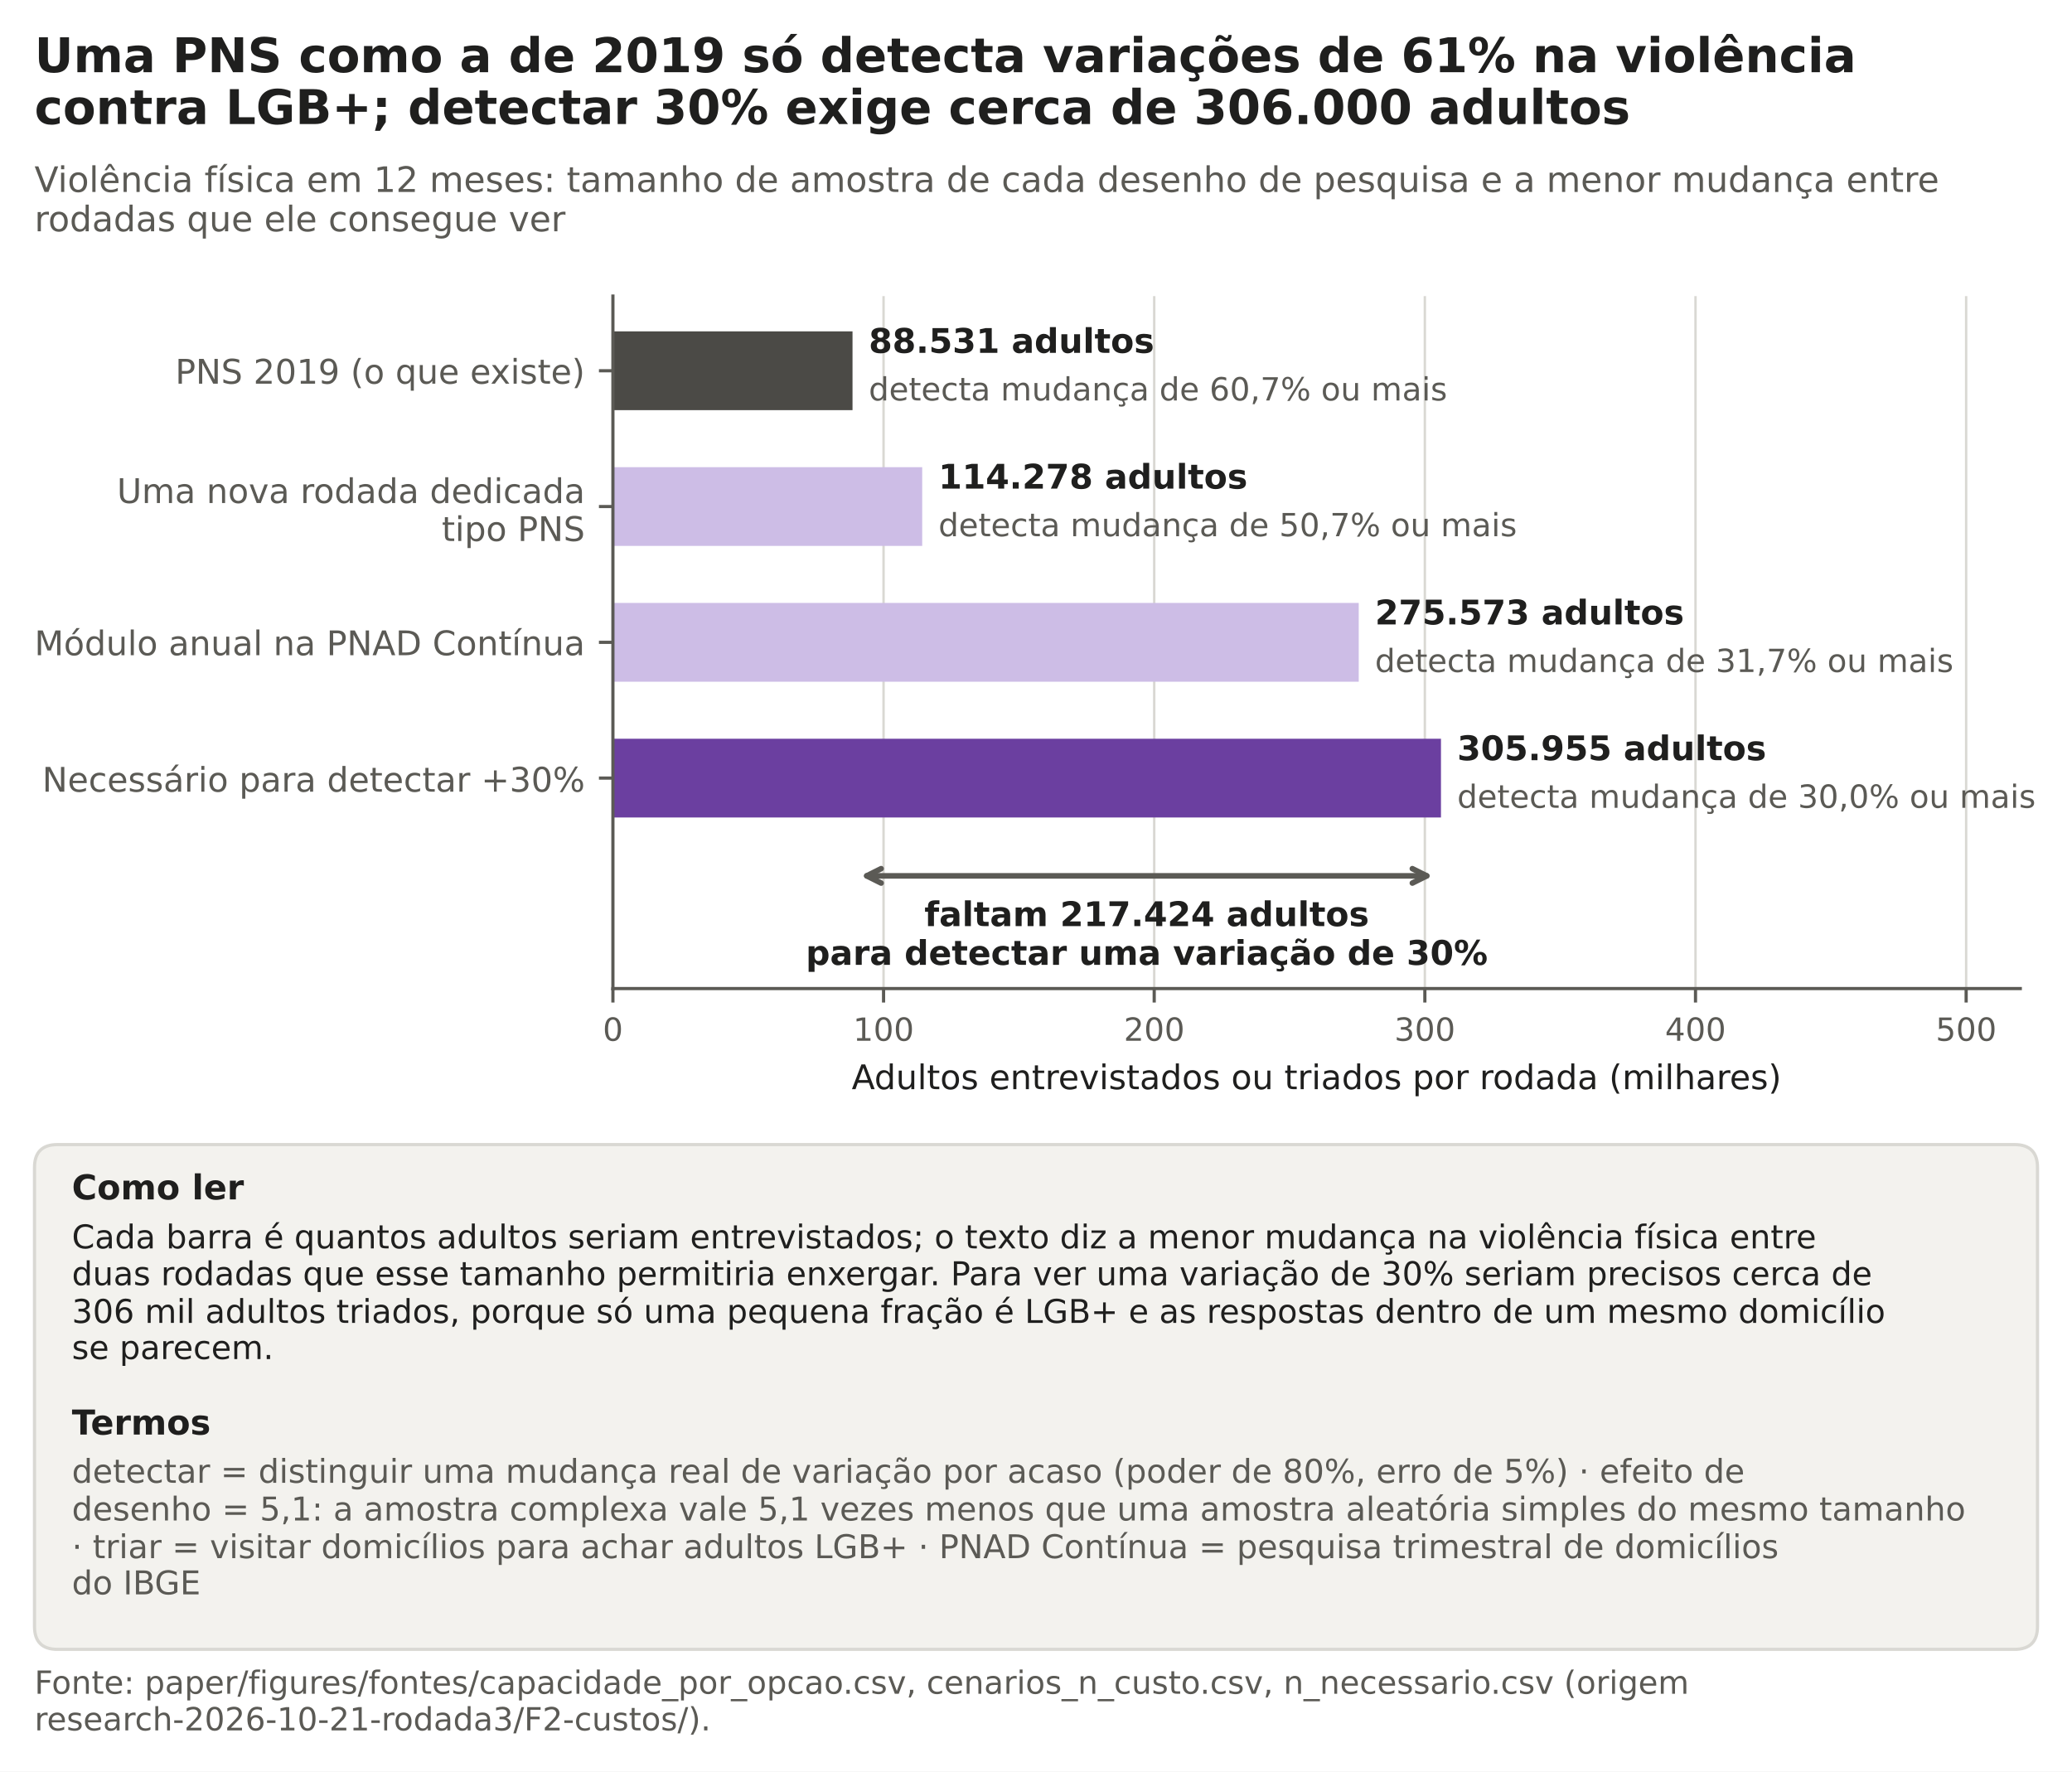
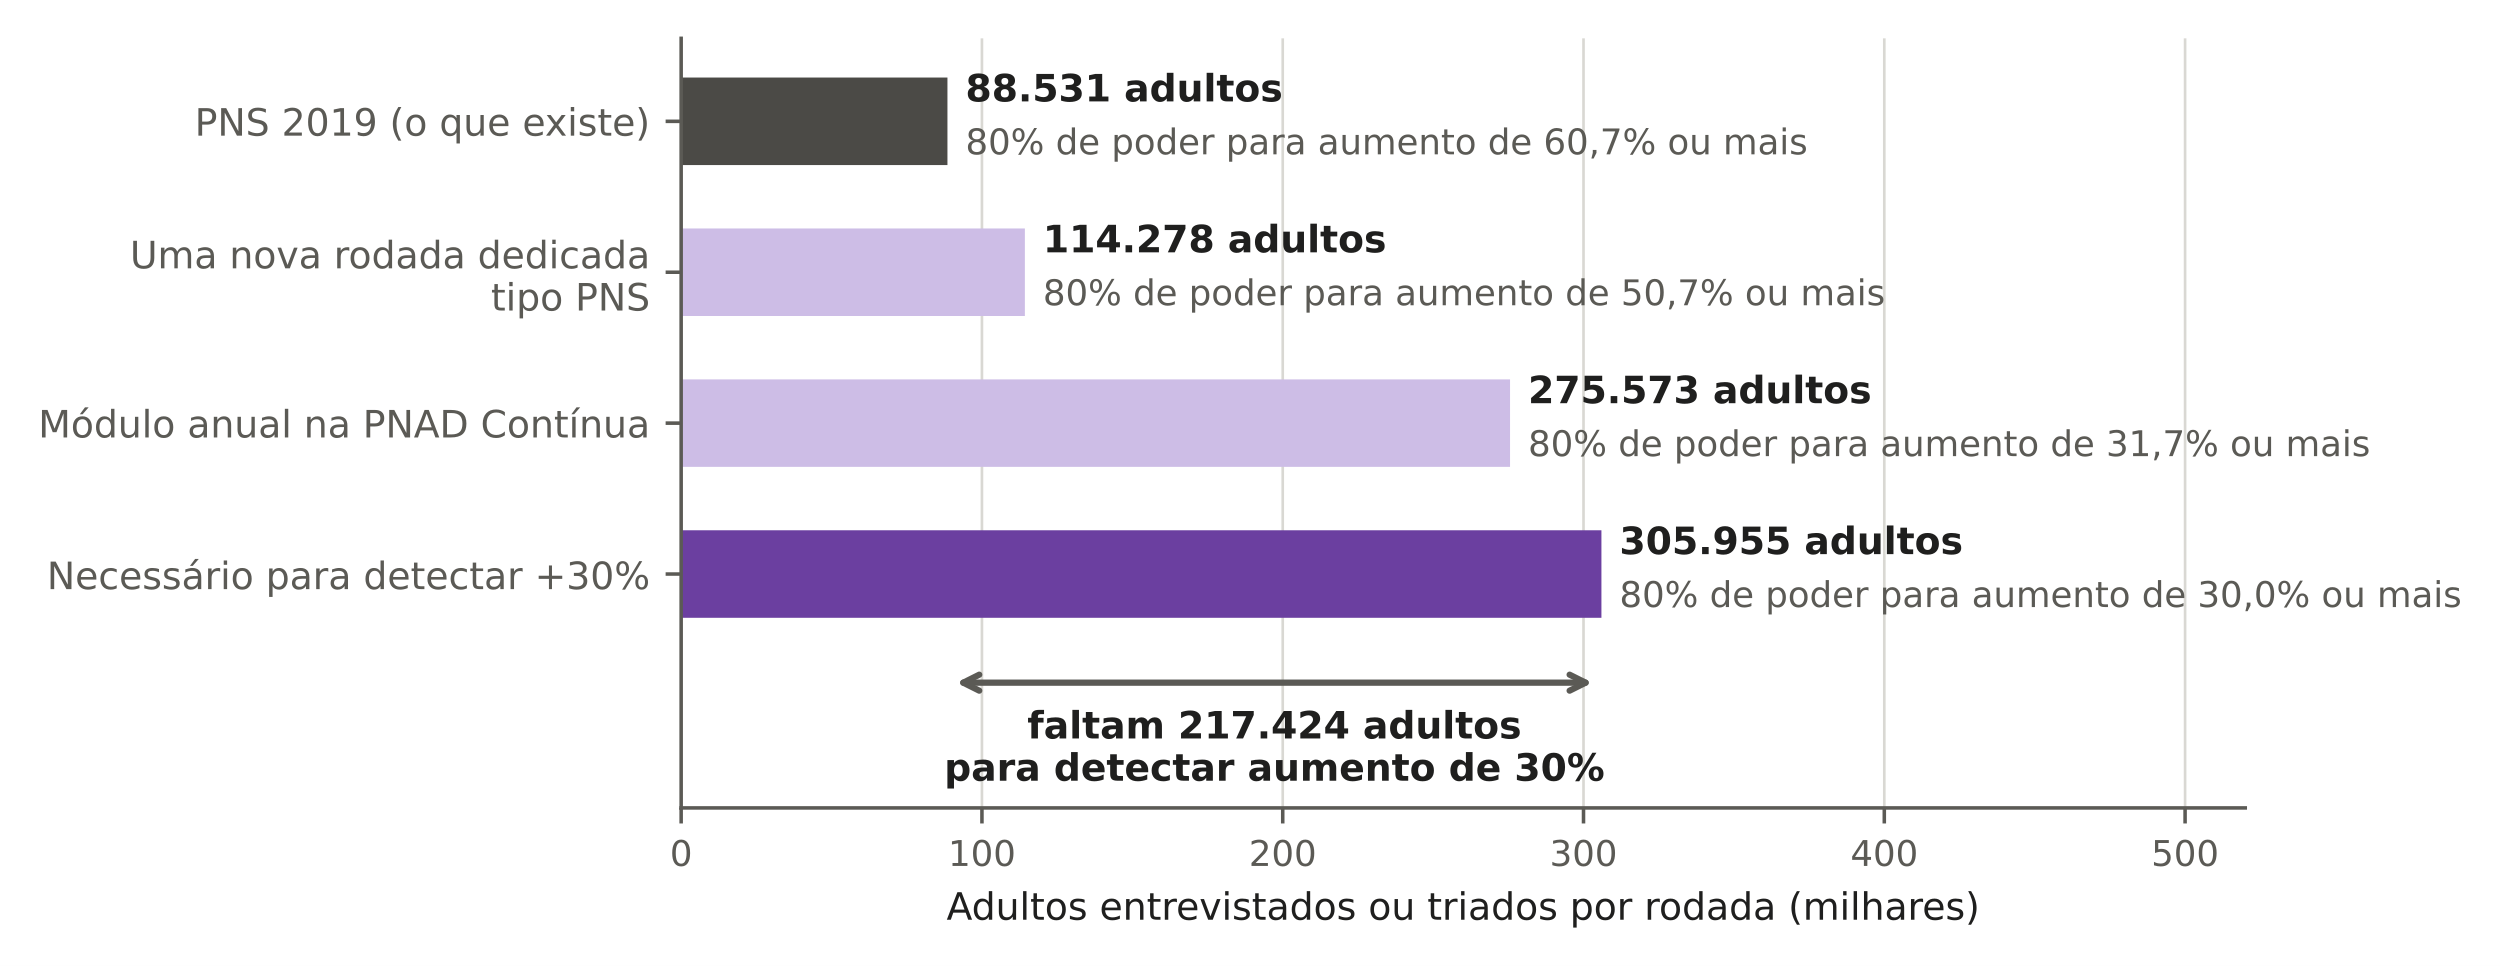
- <svg xmlns="http://www.w3.org/2000/svg" xmlns:xlink="http://www.w3.org/1999/xlink" width="518.987pt" height="443.723pt" viewBox="0 0 518.987 443.723" version="1.1">
+ <svg xmlns="http://www.w3.org/2000/svg" xmlns:xlink="http://www.w3.org/1999/xlink" width="563.447pt" height="217.697pt" viewBox="0 0 563.447 217.697" version="1.1">
  <defs>
    <style type="text/css">*{stroke-linejoin: round; stroke-linecap: butt}</style>
  </defs>
  <g id="figure_1">
    <g id="patch_1">
-       <path d="M 0 443.723  L 518.987 443.723  L 518.987 -0  L 0 -0  z " style="fill: #ffffff" />
+       <path d="M 0 217.697  L 563.447 217.697  L 563.447 0  L 0 0  z " style="fill: #ffffff" />
    </g>
    <g id="axes_1">
      <g id="patch_2">
-         <path d="M 153.52 247.608  L 506.032 247.608  L 506.032 74.16  L 153.52 74.16  z " style="fill: #ffffff" />
+         <path d="M 153.518 182.088  L 506.03 182.088  L 506.03 8.64  L 153.518 8.64  z " style="fill: #ffffff" />
      </g>
      <g id="matplotlib.axis_1">
        <g id="xtick_1">
          <g id="line2d_1">
-             <path d="M 153.52 247.608  L 153.52 74.16  " clip-path="url(#p0603f027b3)" style="fill: none; stroke: #d9d8d3; stroke-width: 0.6; stroke-linecap: square" />
+             <path d="M 153.518 182.088  L 153.518 8.64  " clip-path="url(#pc27c22333c)" style="fill: none; stroke: #d9d8d3; stroke-width: 0.6; stroke-linecap: square" />
          </g>
          <g id="line2d_2">
            <defs>
              <path id="m3df62e9e97" d="M 0 0  L 0 3.5  " style="stroke: #5b5a55; stroke-width: 0.8" />
            </defs>
            <g>
-               <use xlink:href="#m3df62e9e97" x="153.52" y="247.608" style="fill: #5b5a55; stroke: #5b5a55; stroke-width: 0.8" />
+               <use xlink:href="#m3df62e9e97" x="153.518" y="182.088" style="fill: #5b5a55; stroke: #5b5a55; stroke-width: 0.8" />
            </g>
          </g>
          <g id="text_1">
-             <text style="font-size: 8px; font-family: 'DejaVu Sans'; text-anchor: middle; fill: #5b5a55" x="153.52" y="260.687" transform="rotate(-0 153.52 260.6868)">0</text>
+             <text style="font-size: 8px; font-family: 'DejaVu Sans'; text-anchor: middle; fill: #5b5a55" x="153.518" y="195.167" transform="rotate(-0 153.518 195.1668)">0</text>
          </g>
        </g>
        <g id="xtick_2">
          <g id="line2d_3">
-             <path d="M 221.311 247.608  L 221.311 74.16  " clip-path="url(#p0603f027b3)" style="fill: none; stroke: #d9d8d3; stroke-width: 0.6; stroke-linecap: square" />
+             <path d="M 221.309 182.088  L 221.309 8.64  " clip-path="url(#pc27c22333c)" style="fill: none; stroke: #d9d8d3; stroke-width: 0.6; stroke-linecap: square" />
          </g>
          <g id="line2d_4">
            <g>
-               <use xlink:href="#m3df62e9e97" x="221.311" y="247.608" style="fill: #5b5a55; stroke: #5b5a55; stroke-width: 0.8" />
+               <use xlink:href="#m3df62e9e97" x="221.309" y="182.088" style="fill: #5b5a55; stroke: #5b5a55; stroke-width: 0.8" />
            </g>
          </g>
          <g id="text_2">
-             <text style="font-size: 8px; font-family: 'DejaVu Sans'; text-anchor: middle; fill: #5b5a55" x="221.311" y="260.687" transform="rotate(-0 221.3108 260.6868)">100</text>
+             <text style="font-size: 8px; font-family: 'DejaVu Sans'; text-anchor: middle; fill: #5b5a55" x="221.309" y="195.167" transform="rotate(-0 221.3087 195.1668)">100</text>
          </g>
        </g>
        <g id="xtick_3">
          <g id="line2d_5">
-             <path d="M 289.102 247.608  L 289.102 74.16  " clip-path="url(#p0603f027b3)" style="fill: none; stroke: #d9d8d3; stroke-width: 0.6; stroke-linecap: square" />
+             <path d="M 289.1 182.088  L 289.1 8.64  " clip-path="url(#pc27c22333c)" style="fill: none; stroke: #d9d8d3; stroke-width: 0.6; stroke-linecap: square" />
          </g>
          <g id="line2d_6">
            <g>
-               <use xlink:href="#m3df62e9e97" x="289.102" y="247.608" style="fill: #5b5a55; stroke: #5b5a55; stroke-width: 0.8" />
+               <use xlink:href="#m3df62e9e97" x="289.1" y="182.088" style="fill: #5b5a55; stroke: #5b5a55; stroke-width: 0.8" />
            </g>
          </g>
          <g id="text_3">
-             <text style="font-size: 8px; font-family: 'DejaVu Sans'; text-anchor: middle; fill: #5b5a55" x="289.102" y="260.687" transform="rotate(-0 289.1015 260.6868)">200</text>
+             <text style="font-size: 8px; font-family: 'DejaVu Sans'; text-anchor: middle; fill: #5b5a55" x="289.1" y="195.167" transform="rotate(-0 289.0995 195.1668)">200</text>
          </g>
        </g>
        <g id="xtick_4">
          <g id="line2d_7">
-             <path d="M 356.892 247.608  L 356.892 74.16  " clip-path="url(#p0603f027b3)" style="fill: none; stroke: #d9d8d3; stroke-width: 0.6; stroke-linecap: square" />
+             <path d="M 356.89 182.088  L 356.89 8.64  " clip-path="url(#pc27c22333c)" style="fill: none; stroke: #d9d8d3; stroke-width: 0.6; stroke-linecap: square" />
          </g>
          <g id="line2d_8">
            <g>
-               <use xlink:href="#m3df62e9e97" x="356.892" y="247.608" style="fill: #5b5a55; stroke: #5b5a55; stroke-width: 0.8" />
+               <use xlink:href="#m3df62e9e97" x="356.89" y="182.088" style="fill: #5b5a55; stroke: #5b5a55; stroke-width: 0.8" />
            </g>
          </g>
          <g id="text_4">
-             <text style="font-size: 8px; font-family: 'DejaVu Sans'; text-anchor: middle; fill: #5b5a55" x="356.892" y="260.687" transform="rotate(-0 356.8923 260.6868)">300</text>
+             <text style="font-size: 8px; font-family: 'DejaVu Sans'; text-anchor: middle; fill: #5b5a55" x="356.89" y="195.167" transform="rotate(-0 356.8903 195.1668)">300</text>
          </g>
        </g>
        <g id="xtick_5">
          <g id="line2d_9">
-             <path d="M 424.683 247.608  L 424.683 74.16  " clip-path="url(#p0603f027b3)" style="fill: none; stroke: #d9d8d3; stroke-width: 0.6; stroke-linecap: square" />
+             <path d="M 424.681 182.088  L 424.681 8.64  " clip-path="url(#pc27c22333c)" style="fill: none; stroke: #d9d8d3; stroke-width: 0.6; stroke-linecap: square" />
          </g>
          <g id="line2d_10">
            <g>
-               <use xlink:href="#m3df62e9e97" x="424.683" y="247.608" style="fill: #5b5a55; stroke: #5b5a55; stroke-width: 0.8" />
+               <use xlink:href="#m3df62e9e97" x="424.681" y="182.088" style="fill: #5b5a55; stroke: #5b5a55; stroke-width: 0.8" />
            </g>
          </g>
          <g id="text_5">
-             <text style="font-size: 8px; font-family: 'DejaVu Sans'; text-anchor: middle; fill: #5b5a55" x="424.683" y="260.687" transform="rotate(-0 424.6831 260.6868)">400</text>
+             <text style="font-size: 8px; font-family: 'DejaVu Sans'; text-anchor: middle; fill: #5b5a55" x="424.681" y="195.167" transform="rotate(-0 424.681 195.1668)">400</text>
          </g>
        </g>
        <g id="xtick_6">
          <g id="line2d_11">
-             <path d="M 492.474 247.608  L 492.474 74.16  " clip-path="url(#p0603f027b3)" style="fill: none; stroke: #d9d8d3; stroke-width: 0.6; stroke-linecap: square" />
+             <path d="M 492.472 182.088  L 492.472 8.64  " clip-path="url(#pc27c22333c)" style="fill: none; stroke: #d9d8d3; stroke-width: 0.6; stroke-linecap: square" />
          </g>
          <g id="line2d_12">
            <g>
-               <use xlink:href="#m3df62e9e97" x="492.474" y="247.608" style="fill: #5b5a55; stroke: #5b5a55; stroke-width: 0.8" />
+               <use xlink:href="#m3df62e9e97" x="492.472" y="182.088" style="fill: #5b5a55; stroke: #5b5a55; stroke-width: 0.8" />
            </g>
          </g>
          <g id="text_6">
-             <text style="font-size: 8px; font-family: 'DejaVu Sans'; text-anchor: middle; fill: #5b5a55" x="492.474" y="260.687" transform="rotate(-0 492.4738 260.6868)">500</text>
+             <text style="font-size: 8px; font-family: 'DejaVu Sans'; text-anchor: middle; fill: #5b5a55" x="492.472" y="195.167" transform="rotate(-0 492.4718 195.1668)">500</text>
          </g>
        </g>
        <g id="text_7">
-           <text style="font-size: 8.5px; font-family: 'DejaVu Sans'; text-anchor: middle; fill: #1f1f1e" x="329.776" y="272.809" transform="rotate(-0 329.776 272.8092)">Adultos entrevistados ou triados por rodada (milhares)</text>
+           <text style="font-size: 8.5px; font-family: 'DejaVu Sans'; text-anchor: middle; fill: #1f1f1e" x="329.774" y="207.289" transform="rotate(-0 329.774 207.2892)">Adultos entrevistados ou triados por rodada (milhares)</text>
        </g>
      </g>
      <g id="matplotlib.axis_2">
        <g id="ytick_1">
          <g id="line2d_13">
            <defs>
              <path id="m8f0416909c" d="M 0 0  L -3.5 0  " style="stroke: #5b5a55; stroke-width: 0.8" />
            </defs>
            <g>
-               <use xlink:href="#m8f0416909c" x="153.52" y="92.865" style="fill: #5b5a55; stroke: #5b5a55; stroke-width: 0.8" />
+               <use xlink:href="#m8f0416909c" x="153.518" y="27.345" style="fill: #5b5a55; stroke: #5b5a55; stroke-width: 0.8" />
            </g>
          </g>
          <g id="text_8">
-             <text style="font-size: 8.5px; font-family: 'DejaVu Sans'; text-anchor: end; fill: #5b5a55" x="146.52" y="96.095" transform="rotate(-0 146.52 96.09451)">PNS 2019 (o que existe)</text>
+             <text style="font-size: 8.5px; font-family: 'DejaVu Sans'; text-anchor: end; fill: #5b5a55" x="146.518" y="30.575" transform="rotate(-0 146.518 30.57451)">PNS 2019 (o que existe)</text>
          </g>
        </g>
        <g id="ytick_2">
          <g id="line2d_14">
            <g>
-               <use xlink:href="#m8f0416909c" x="153.52" y="126.875" style="fill: #5b5a55; stroke: #5b5a55; stroke-width: 0.8" />
+               <use xlink:href="#m8f0416909c" x="153.518" y="61.355" style="fill: #5b5a55; stroke: #5b5a55; stroke-width: 0.8" />
            </g>
          </g>
          <g id="text_9">
-             <text style="font-size: 8.5px; font-family: 'DejaVu Sans'; fill: #5b5a55" transform="translate(29.29305 125.9907)">Uma nova rodada dedicada</text>
-             <text style="font-size: 8.5px; font-family: 'DejaVu Sans'; fill: #5b5a55" transform="translate(110.6473 135.5089)">tipo PNS</text>
+             <text style="font-size: 8.5px; font-family: 'DejaVu Sans'; fill: #5b5a55" transform="translate(29.29102 60.47072)">Uma nova rodada dedicada</text>
+             <text style="font-size: 8.5px; font-family: 'DejaVu Sans'; fill: #5b5a55" transform="translate(110.6453 69.98886)">tipo PNS</text>
          </g>
        </g>
        <g id="ytick_3">
          <g id="line2d_15">
            <g>
-               <use xlink:href="#m8f0416909c" x="153.52" y="160.884" style="fill: #5b5a55; stroke: #5b5a55; stroke-width: 0.8" />
+               <use xlink:href="#m8f0416909c" x="153.518" y="95.364" style="fill: #5b5a55; stroke: #5b5a55; stroke-width: 0.8" />
            </g>
          </g>
          <g id="text_10">
-             <text style="font-size: 8.5px; font-family: 'DejaVu Sans'; text-anchor: end; fill: #5b5a55" x="146.52" y="164.113" transform="rotate(-0 146.52 164.1133)">Módulo anual na PNAD Contínua</text>
+             <text style="font-size: 8.5px; font-family: 'DejaVu Sans'; text-anchor: end; fill: #5b5a55" x="146.518" y="98.593" transform="rotate(-0 146.518 98.59334)">Módulo anual na PNAD Contínua</text>
          </g>
        </g>
        <g id="ytick_4">
          <g id="line2d_16">
            <g>
-               <use xlink:href="#m8f0416909c" x="153.52" y="194.893" style="fill: #5b5a55; stroke: #5b5a55; stroke-width: 0.8" />
+               <use xlink:href="#m8f0416909c" x="153.518" y="129.373" style="fill: #5b5a55; stroke: #5b5a55; stroke-width: 0.8" />
            </g>
          </g>
          <g id="text_11">
-             <text style="font-size: 8.5px; font-family: 'DejaVu Sans'; text-anchor: end; fill: #5b5a55" x="146.52" y="198.293" transform="rotate(-0 146.52 198.2927)">Necessário para detectar +30%</text>
+             <text style="font-size: 8.5px; font-family: 'DejaVu Sans'; text-anchor: end; fill: #5b5a55" x="146.518" y="132.773" transform="rotate(-0 146.518 132.7727)">Necessário para detectar +30%</text>
          </g>
        </g>
      </g>
      <g id="patch_3">
-         <path d="M 153.52 102.728  L 213.536 102.728  L 213.536 83.002  L 153.52 83.002  z " clip-path="url(#p0603f027b3)" style="fill: #4b4a46" />
+         <path d="M 153.518 37.208  L 213.534 37.208  L 213.534 17.482  L 153.518 17.482  z " clip-path="url(#pc27c22333c)" style="fill: #4b4a46" />
      </g>
      <g id="patch_4">
-         <path d="M 153.52 136.737  L 230.99 136.737  L 230.99 117.012  L 153.52 117.012  z " clip-path="url(#p0603f027b3)" style="fill: #cdbde6" />
+         <path d="M 153.518 71.217  L 230.988 71.217  L 230.988 51.492  L 153.518 51.492  z " clip-path="url(#pc27c22333c)" style="fill: #cdbde6" />
      </g>
      <g id="patch_5">
-         <path d="M 153.52 170.747  L 340.333 170.747  L 340.333 151.021  L 153.52 151.021  z " clip-path="url(#p0603f027b3)" style="fill: #cdbde6" />
+         <path d="M 153.518 105.227  L 340.331 105.227  L 340.331 85.501  L 153.518 85.501  z " clip-path="url(#pc27c22333c)" style="fill: #cdbde6" />
      </g>
      <g id="patch_6">
-         <path d="M 153.52 204.756  L 360.929 204.756  L 360.929 185.031  L 153.52 185.031  z " clip-path="url(#p0603f027b3)" style="fill: #6b3fa0" />
+         <path d="M 153.518 139.236  L 360.927 139.236  L 360.927 119.511  L 153.518 119.511  z " clip-path="url(#pc27c22333c)" style="fill: #6b3fa0" />
      </g>
      <g id="patch_7">
-         <path d="M 153.52 247.608  L 153.52 74.16  " style="fill: none; stroke: #5b5a55; stroke-width: 0.8; stroke-linejoin: miter; stroke-linecap: square" />
+         <path d="M 153.518 182.088  L 153.518 8.64  " style="fill: none; stroke: #5b5a55; stroke-width: 0.8; stroke-linejoin: miter; stroke-linecap: square" />
      </g>
      <g id="patch_8">
-         <path d="M 153.52 247.608  L 506.032 247.608  " style="fill: none; stroke: #5b5a55; stroke-width: 0.8; stroke-linejoin: miter; stroke-linecap: square" />
+         <path d="M 153.518 182.088  L 506.03 182.088  " style="fill: none; stroke: #5b5a55; stroke-width: 0.8; stroke-linejoin: miter; stroke-linecap: square" />
      </g>
      <g id="text_12">
-         <text style="font-weight: 700; font-size: 8.5px; font-family: 'DejaVu Sans'; text-anchor: start; fill: #1f1f1e" x="217.603" y="88.377" transform="rotate(-0 217.6033 88.37669)">88.531 adultos</text>
+         <text style="font-weight: 700; font-size: 8.5px; font-family: 'DejaVu Sans'; text-anchor: start; fill: #1f1f1e" x="217.601" y="22.857" transform="rotate(-0 217.6013 22.85669)">88.531 adultos</text>
      </g>
      <g id="text_13">
-         <text style="font-size: 8px; font-family: 'DejaVu Sans'; text-anchor: start; fill: #5b5a55" x="217.603" y="100.304" transform="rotate(-0 217.6033 100.3043)">detecta mudança de 60,7% ou mais</text>
+         <text style="font-size: 8px; font-family: 'DejaVu Sans'; text-anchor: start; fill: #5b5a55" x="217.601" y="34.784" transform="rotate(-0 217.6013 34.7843)">80% de poder para aumento de 60,7% ou mais</text>
      </g>
      <g id="text_14">
-         <text style="font-weight: 700; font-size: 8.5px; font-family: 'DejaVu Sans'; text-anchor: start; fill: #1f1f1e" x="235.057" y="122.386" transform="rotate(-0 235.0574 122.3861)">114.278 adultos</text>
+         <text style="font-weight: 700; font-size: 8.5px; font-family: 'DejaVu Sans'; text-anchor: start; fill: #1f1f1e" x="235.055" y="56.866" transform="rotate(-0 235.0554 56.8661)">114.278 adultos</text>
      </g>
      <g id="text_15">
-         <text style="font-size: 8px; font-family: 'DejaVu Sans'; text-anchor: start; fill: #5b5a55" x="235.057" y="134.314" transform="rotate(-0 235.0574 134.3137)">detecta mudança de 50,7% ou mais</text>
+         <text style="font-size: 8px; font-family: 'DejaVu Sans'; text-anchor: start; fill: #5b5a55" x="235.055" y="68.794" transform="rotate(-0 235.0554 68.79372)">80% de poder para aumento de 50,7% ou mais</text>
      </g>
      <g id="text_16">
-         <text style="font-weight: 700; font-size: 8.5px; font-family: 'DejaVu Sans'; text-anchor: start; fill: #1f1f1e" x="344.401" y="156.396" transform="rotate(-0 344.4005 156.3955)">275.573 adultos</text>
+         <text style="font-weight: 700; font-size: 8.5px; font-family: 'DejaVu Sans'; text-anchor: start; fill: #1f1f1e" x="344.398" y="90.876" transform="rotate(-0 344.3985 90.87551)">275.573 adultos</text>
      </g>
      <g id="text_17">
-         <text style="font-size: 8px; font-family: 'DejaVu Sans'; text-anchor: start; fill: #5b5a55" x="344.401" y="168.323" transform="rotate(-0 344.4005 168.3231)">detecta mudança de 31,7% ou mais</text>
+         <text style="font-size: 8px; font-family: 'DejaVu Sans'; text-anchor: start; fill: #5b5a55" x="344.398" y="102.803" transform="rotate(-0 344.3985 102.8031)">80% de poder para aumento de 31,7% ou mais</text>
      </g>
      <g id="text_18">
-         <text style="font-weight: 700; font-size: 8.5px; font-family: 'DejaVu Sans'; text-anchor: start; fill: #1f1f1e" x="364.997" y="190.405" transform="rotate(-0 364.9967 190.4049)">305.955 adultos</text>
+         <text style="font-weight: 700; font-size: 8.5px; font-family: 'DejaVu Sans'; text-anchor: start; fill: #1f1f1e" x="364.995" y="124.885" transform="rotate(-0 364.9947 124.8849)">305.955 adultos</text>
      </g>
      <g id="text_19">
-         <text style="font-size: 8px; font-family: 'DejaVu Sans'; text-anchor: start; fill: #5b5a55" x="364.997" y="202.333" transform="rotate(-0 364.9967 202.3325)">detecta mudança de 30,0% ou mais</text>
+         <text style="font-size: 8px; font-family: 'DejaVu Sans'; text-anchor: start; fill: #5b5a55" x="364.995" y="136.813" transform="rotate(-0 364.9947 136.8125)">80% de poder para aumento de 30,0% ou mais</text>
      </g>
      <g id="patch_9">
-         <path d="M 217.103 219.38  Q 287.233 219.38 357.363 219.38  " style="fill: none; stroke: #5b5a55; stroke-width: 1.4; stroke-linecap: round" />
-         <path d="M 220.703 221.18  L 217.103 219.38  L 220.703 217.58  " style="fill: none; stroke: #5b5a55; stroke-width: 1.4; stroke-linecap: round" />
-         <path d="M 353.763 217.58  L 357.363 219.38  L 353.763 221.18  " style="fill: none; stroke: #5b5a55; stroke-width: 1.4; stroke-linecap: round" />
+         <path d="M 217.101 153.86  Q 287.231 153.86 357.361 153.86  " style="fill: none; stroke: #5b5a55; stroke-width: 1.4; stroke-linecap: round" />
+         <path d="M 220.701 155.66  L 217.101 153.86  L 220.701 152.06  " style="fill: none; stroke: #5b5a55; stroke-width: 1.4; stroke-linecap: round" />
+         <path d="M 353.761 152.06  L 357.361 153.86  L 353.761 155.66  " style="fill: none; stroke: #5b5a55; stroke-width: 1.4; stroke-linecap: round" />
      </g>
      <g id="text_20">
-         <text style="font-weight: 700; font-size: 8.5px; font-family: 'DejaVu Sans'; fill: #1f1f1e" transform="translate(231.5416 231.9606)">faltam 217.424 adultos</text>
-         <text style="font-weight: 700; font-size: 8.5px; font-family: 'DejaVu Sans'; fill: #1f1f1e" transform="translate(201.8208 241.662)">para detectar uma variação de 30%</text>
-       </g>
-     </g>
-     <g id="patch_10">
-       <path d="M 14.4 413.12  L 504.587 413.12  Q 510.347 413.12 510.347 407.36  L 510.347 292.448  Q 510.347 286.688 504.587 286.688  L 14.4 286.688  Q 8.64 286.688 8.64 292.448  L 8.64 407.36  Q 8.64 413.12 14.4 413.12  z " style="fill: #f3f2ee; stroke: #d9d8d3; stroke-width: 0.8; stroke-linejoin: miter" />
-     </g>
-     <g id="text_21">
-       <text style="font-weight: 700; font-size: 12px; font-family: 'DejaVu Sans'; fill: #1f1f1e" transform="translate(8.64 18.09188)">Uma PNS como a de 2019 só detecta variações de 61% na violência</text>
-       <text style="font-weight: 700; font-size: 12px; font-family: 'DejaVu Sans'; fill: #1f1f1e" transform="translate(8.64 31.07334)">contra LGB+; detectar 30% exige cerca de 306.000 adultos</text>
-     </g>
-     <g id="text_22">
-       <text style="font-size: 8.8px; font-family: 'DejaVu Sans'; fill: #5b5a55" transform="translate(8.64 48.07863)">Violência física em 12 meses: tamanho de amostra de cada desenho de pesquisa e a menor mudança entre</text>
-       <text style="font-size: 8.8px; font-family: 'DejaVu Sans'; fill: #5b5a55" transform="translate(8.64 57.9327)">rodadas que ele consegue ver</text>
-     </g>
-     <g id="text_23">
-       <text style="font-weight: 700; font-size: 8.6px; font-family: 'DejaVu Sans'; text-anchor: start; fill: #1f1f1e" x="18" y="300.423" transform="rotate(-0 18 300.4227)">Como ler</text>
-     </g>
-     <g id="text_24">
-       <text style="font-size: 8.2px; font-family: 'DejaVu Sans'; fill: #1f1f1e" transform="translate(18 312.6867)">Cada barra é quantos adultos seriam entrevistados; o texto diz a menor mudança na violência física entre</text>
-       <text style="font-size: 8.2px; font-family: 'DejaVu Sans'; fill: #1f1f1e" transform="translate(18 321.9091)">duas rodadas que esse tamanho permitiria enxergar. Para ver uma variação de 30% seriam precisos cerca de</text>
-       <text style="font-size: 8.2px; font-family: 'DejaVu Sans'; fill: #1f1f1e" transform="translate(18 331.3537)">306 mil adultos triados, porque só uma pequena fração é LGB+ e as respostas dentro de um mesmo domicílio</text>
-       <text style="font-size: 8.2px; font-family: 'DejaVu Sans'; fill: #1f1f1e" transform="translate(18 340.4113)">se parecem.</text>
-     </g>
-     <g id="text_25">
-       <text style="font-weight: 700; font-size: 8.6px; font-family: 'DejaVu Sans'; text-anchor: start; fill: #1f1f1e" x="18" y="359.319" transform="rotate(-0 18 359.3187)">Termos</text>
-     </g>
-     <g id="text_26">
-       <text style="font-size: 8.2px; font-family: 'DejaVu Sans'; fill: #5b5a55" transform="translate(18 371.3944)">detectar = distinguir uma mudança real de variação por acaso (poder de 80%, erro de 5%) · efeito de</text>
-       <text style="font-size: 8.2px; font-family: 'DejaVu Sans'; fill: #5b5a55" transform="translate(18 380.839)">desenho = 5,1: a amostra complexa vale 5,1 vezes menos que uma amostra aleatória simples do mesmo tamanho</text>
-       <text style="font-size: 8.2px; font-family: 'DejaVu Sans'; fill: #5b5a55" transform="translate(18 390.2836)">· triar = visitar domicílios para achar adultos LGB+ · PNAD Contínua = pesquisa trimestral de domicílios</text>
-       <text style="font-size: 8.2px; font-family: 'DejaVu Sans'; fill: #5b5a55" transform="translate(18 399.3412)">do IBGE</text>
-     </g>
-     <g id="text_27">
-       <text style="font-size: 8px; font-family: 'DejaVu Sans'; fill: #5b5a55" transform="translate(8.64 424.2387)">Fonte: paper/figures/fontes/capacidade_por_opcao.csv, cenarios_n_custo.csv, n_necessario.csv (origem</text>
-       <text style="font-size: 8px; font-family: 'DejaVu Sans'; fill: #5b5a55" transform="translate(8.64 433.4195)">research-2026-10-21-rodada3/F2-custos/).</text>
+         <text style="font-weight: 700; font-size: 8.5px; font-family: 'DejaVu Sans'; fill: #1f1f1e" transform="translate(231.5396 166.4406)">faltam 217.424 adultos</text>
+         <text style="font-weight: 700; font-size: 8.5px; font-family: 'DejaVu Sans'; fill: #1f1f1e" transform="translate(212.8057 175.9587)">para detectar aumento de 30%</text>
+       </g>
    </g>
  </g>
  <defs>
-     <clipPath id="p0603f027b3">
-       <rect x="153.52" y="74.16" width="352.512" height="173.448" />
+     <clipPath id="pc27c22333c">
+       <rect x="153.518" y="8.64" width="352.512" height="173.448" />
    </clipPath>
  </defs>
</svg>
